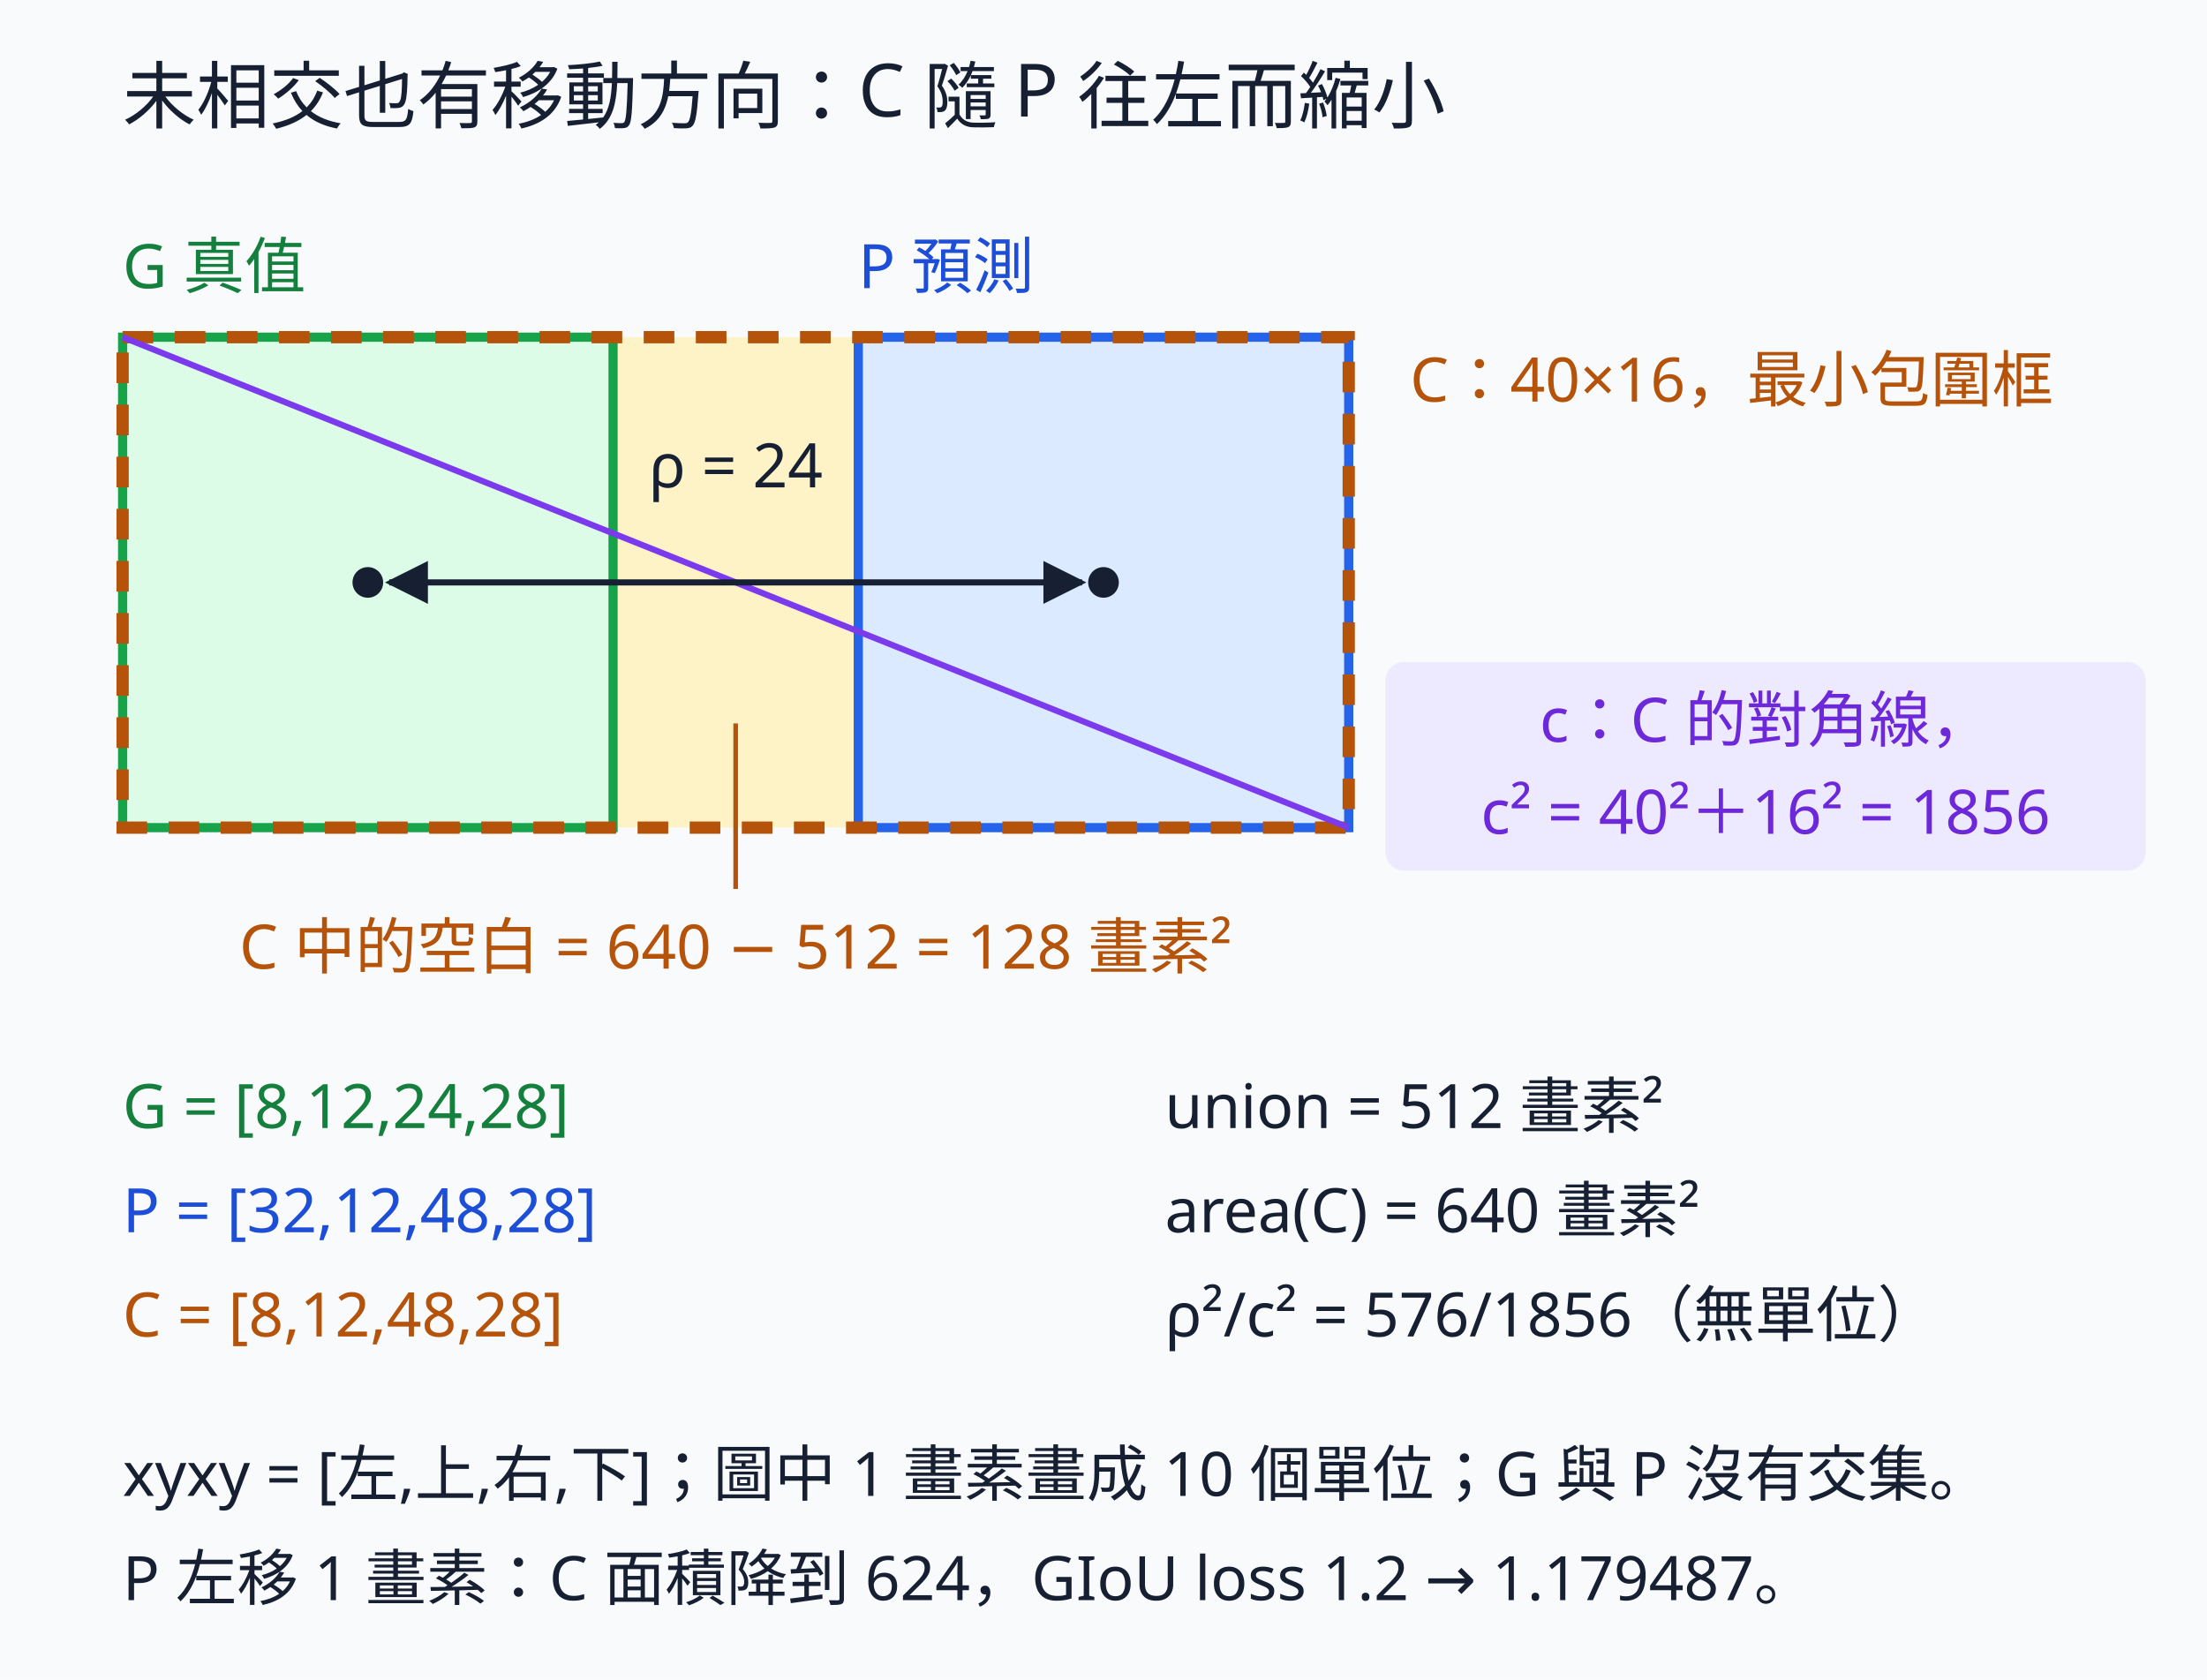
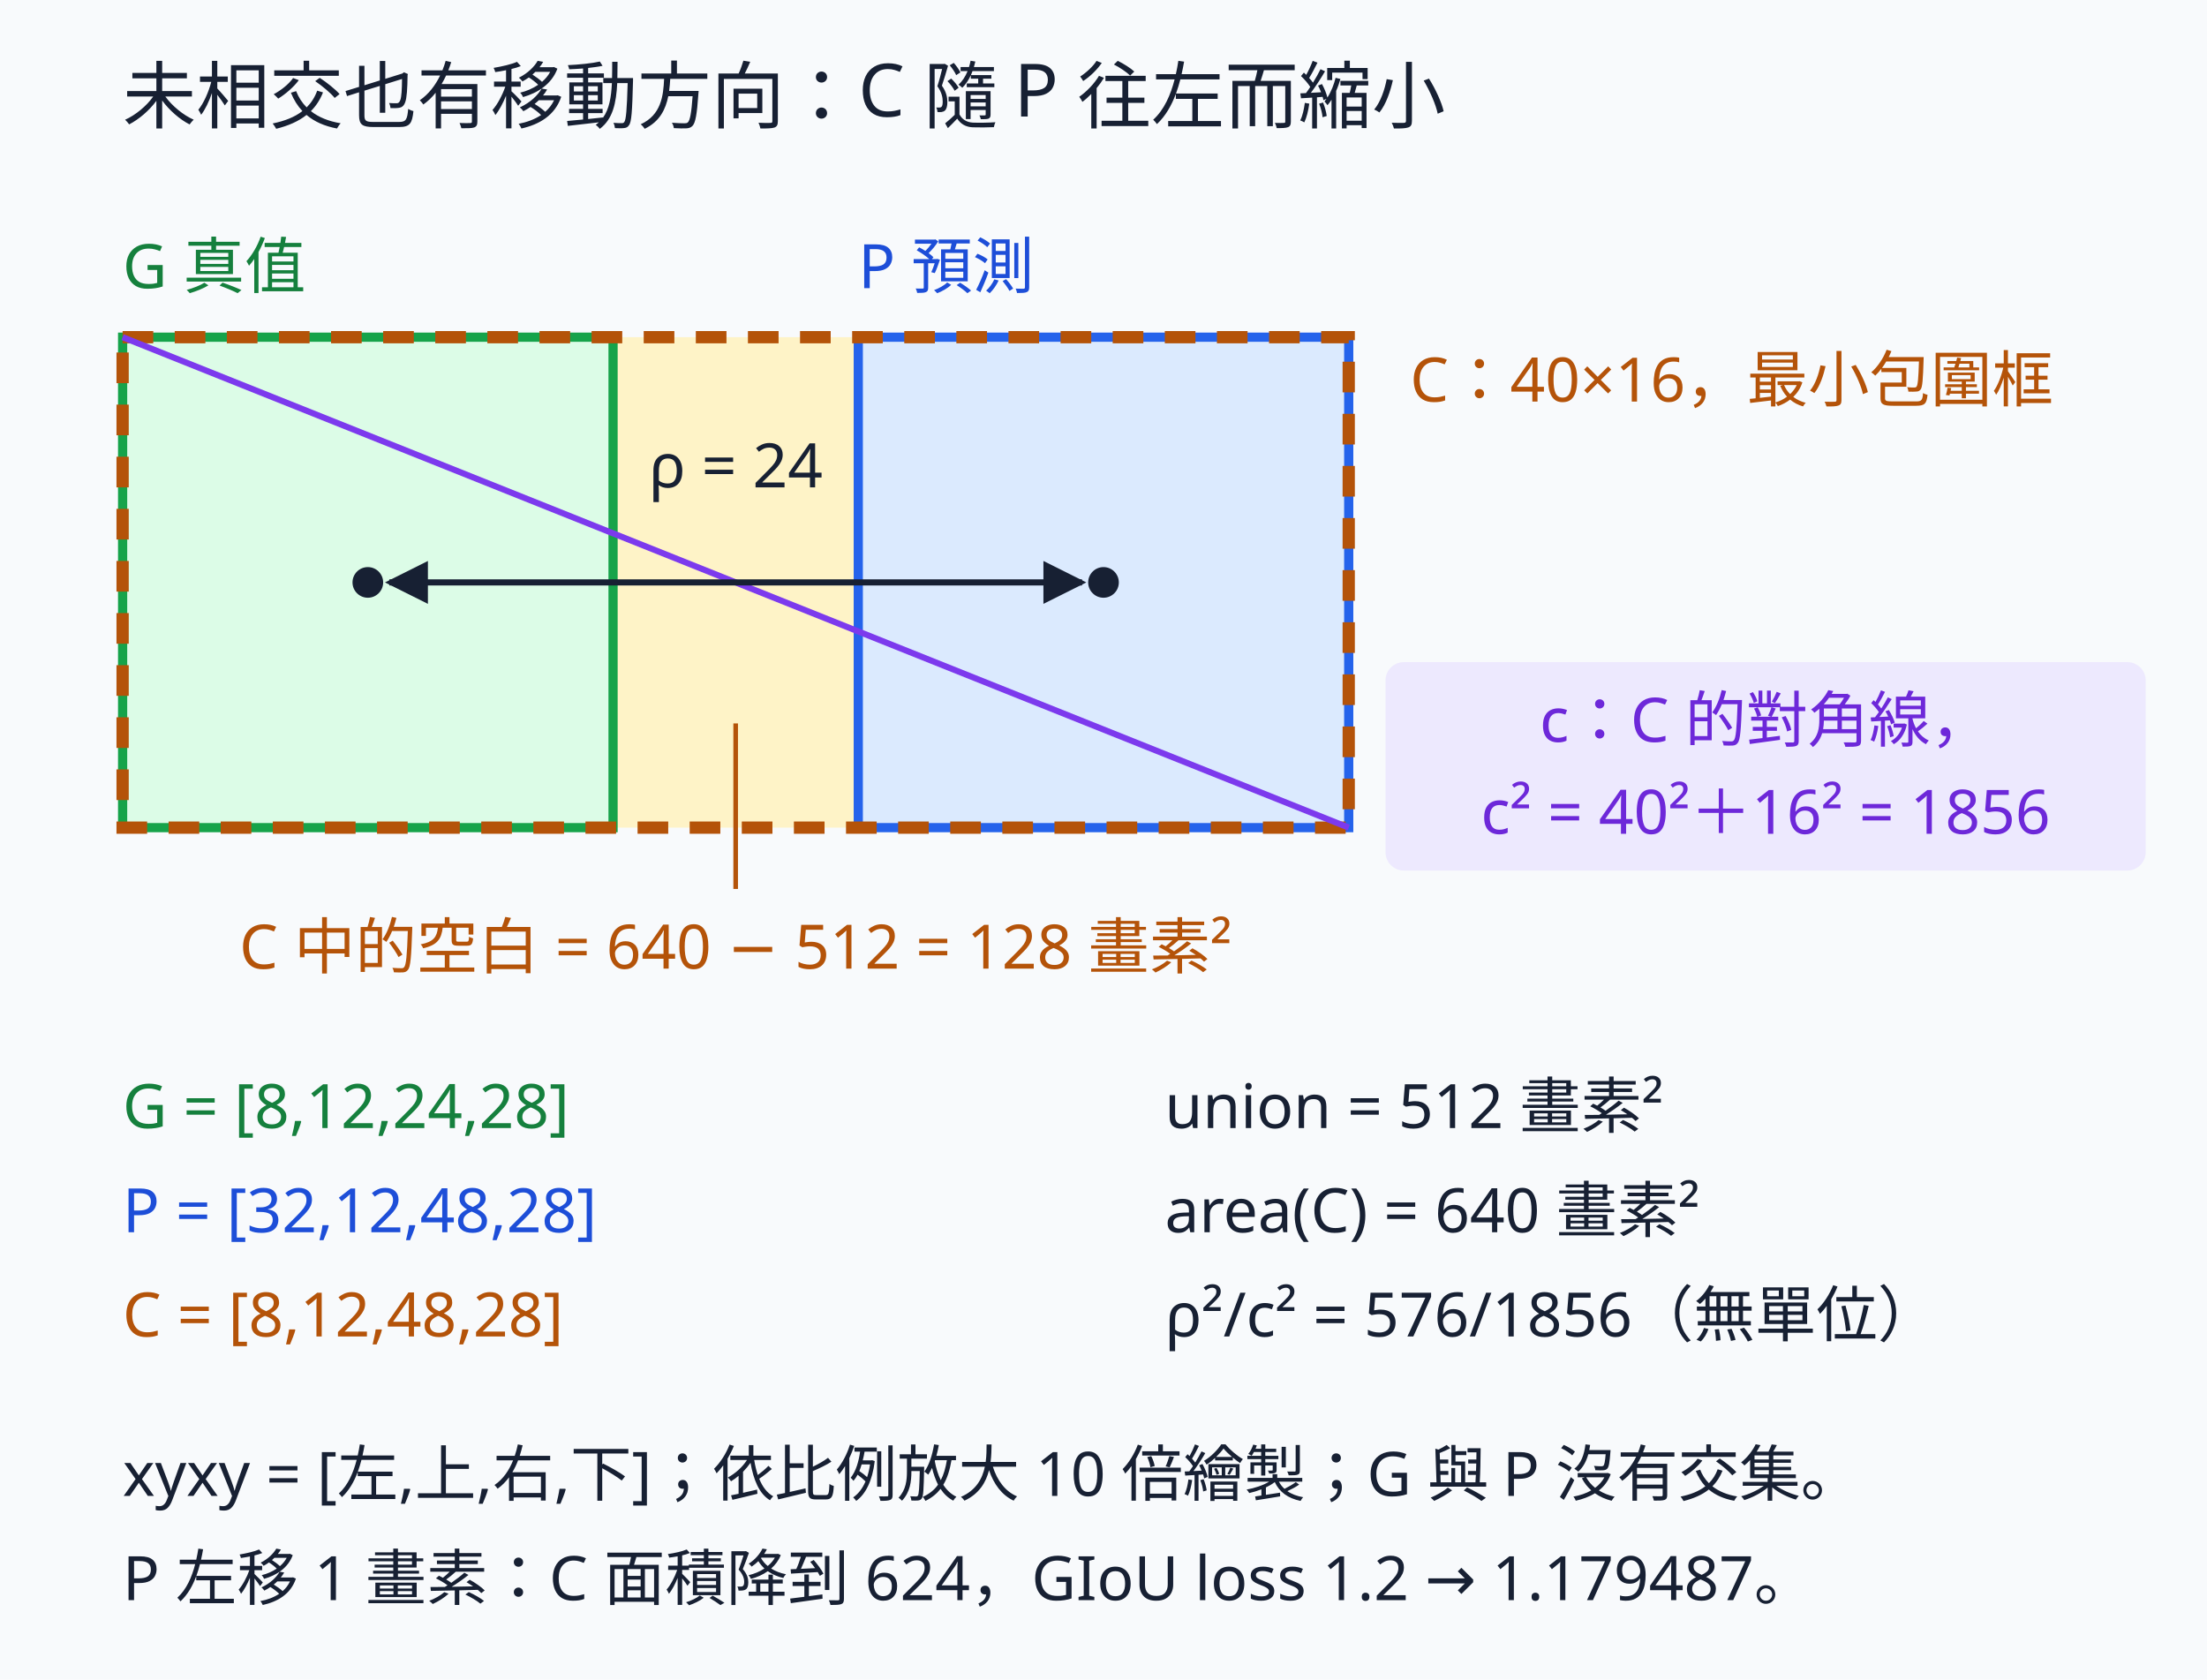
<svg xmlns="http://www.w3.org/2000/svg" viewBox="0 0 720 548" role="img" aria-labelledby="title desc">
  <defs>
    <marker id="arrow" viewBox="0 0 10 10" refX="9" refY="5" markerWidth="7" markerHeight="7" orient="auto-start-reverse">
      <path d="M0 0L10 5L0 10Z" fill="#172033" />
    </marker>
  </defs>
  <rect width="720" height="548" fill="#f8fafc" />
  <rect id="blank" x="200" y="110" width="80" height="160" fill="#fef3c7" />
  <rect id="gt-box" x="40" y="110" width="160" height="160" fill="#dcfce7" stroke="#16a34a" stroke-width="3" />
  <rect id="pred-box" x="280" y="110" width="160" height="160" fill="#dbeafe" stroke="#2563eb" stroke-width="3" />
  <rect id="enclosing-box" x="40" y="110" width="400" height="160" fill="none" stroke="#b45309" stroke-width="4" stroke-dasharray="10 7" />
  <path id="diagonal" d="M40 110L440 270" stroke="#7c3aed" stroke-width="2" />
  <path id="blank-leader" d="M240 236V290" stroke="#b45309" stroke-width="1.5" />
  <path d="M127 190H353" stroke="#172033" stroke-width="2" marker-start="url(#arrow)" marker-end="url(#arrow)" />
  <circle cx="120" cy="190" r="5" fill="#172033" />
  <circle cx="360" cy="190" r="5" fill="#172033" />
  <rect id="c-label-bg" x="452" y="216" width="248" height="68" rx="6" fill="#ede9fe" />
  <g font-family="sans-serif" font-size="20" fill="#172033">
    <text x="40" y="40" font-size="24">未相交也有移動方向：C 隨 P 往左而縮小</text>
    <text x="40" y="94" fill="#15803d">G 真值</text>
    <text x="280" y="94" fill="#1d4ed8">P 預測</text>
    <text x="460" y="131" fill="#b45309">C：40×16，最小包圍框</text>
    <text x="240" y="159" text-anchor="middle">ρ = 24</text>
    <g text-anchor="middle" fill="#6d28d9">
      <text x="576" y="242">c：C 的對角線，</text>
      <text x="576" y="272">c² = 40²＋16² = 1856</text>
    </g>
    <text x="240" y="316" text-anchor="middle" fill="#b45309">C 中的空白 = 640 − 512 = 128 畫素²</text>
    <text x="40" y="368" fill="#15803d">G = [8,12,24,28]</text>
    <text x="380" y="368">union = 512 畫素²</text>
    <text x="40" y="402" fill="#1d4ed8">P = [32,12,48,28]</text>
    <text x="380" y="402">area(C) = 640 畫素²</text>
    <text x="40" y="436" fill="#b45309">C = [8,12,48,28]</text>
    <text x="380" y="436">ρ²/c² = 576/1856（無單位）</text>
-     <text x="40" y="488">xyxy = [左,上,右,下]；圖中 1 畫素畫成 10 個單位；G 與 P 沒有交集。</text>
+     <text x="40" y="488">xyxy = [左,上,右,下]；依比例放大 10 倍繪製；G 與 P 沒有交集。</text>
    <text x="40" y="522">P 左移 1 畫素：C 面積降到 624，GIoU loss 1.2 → 1.179487。</text>
  </g>
</svg>
